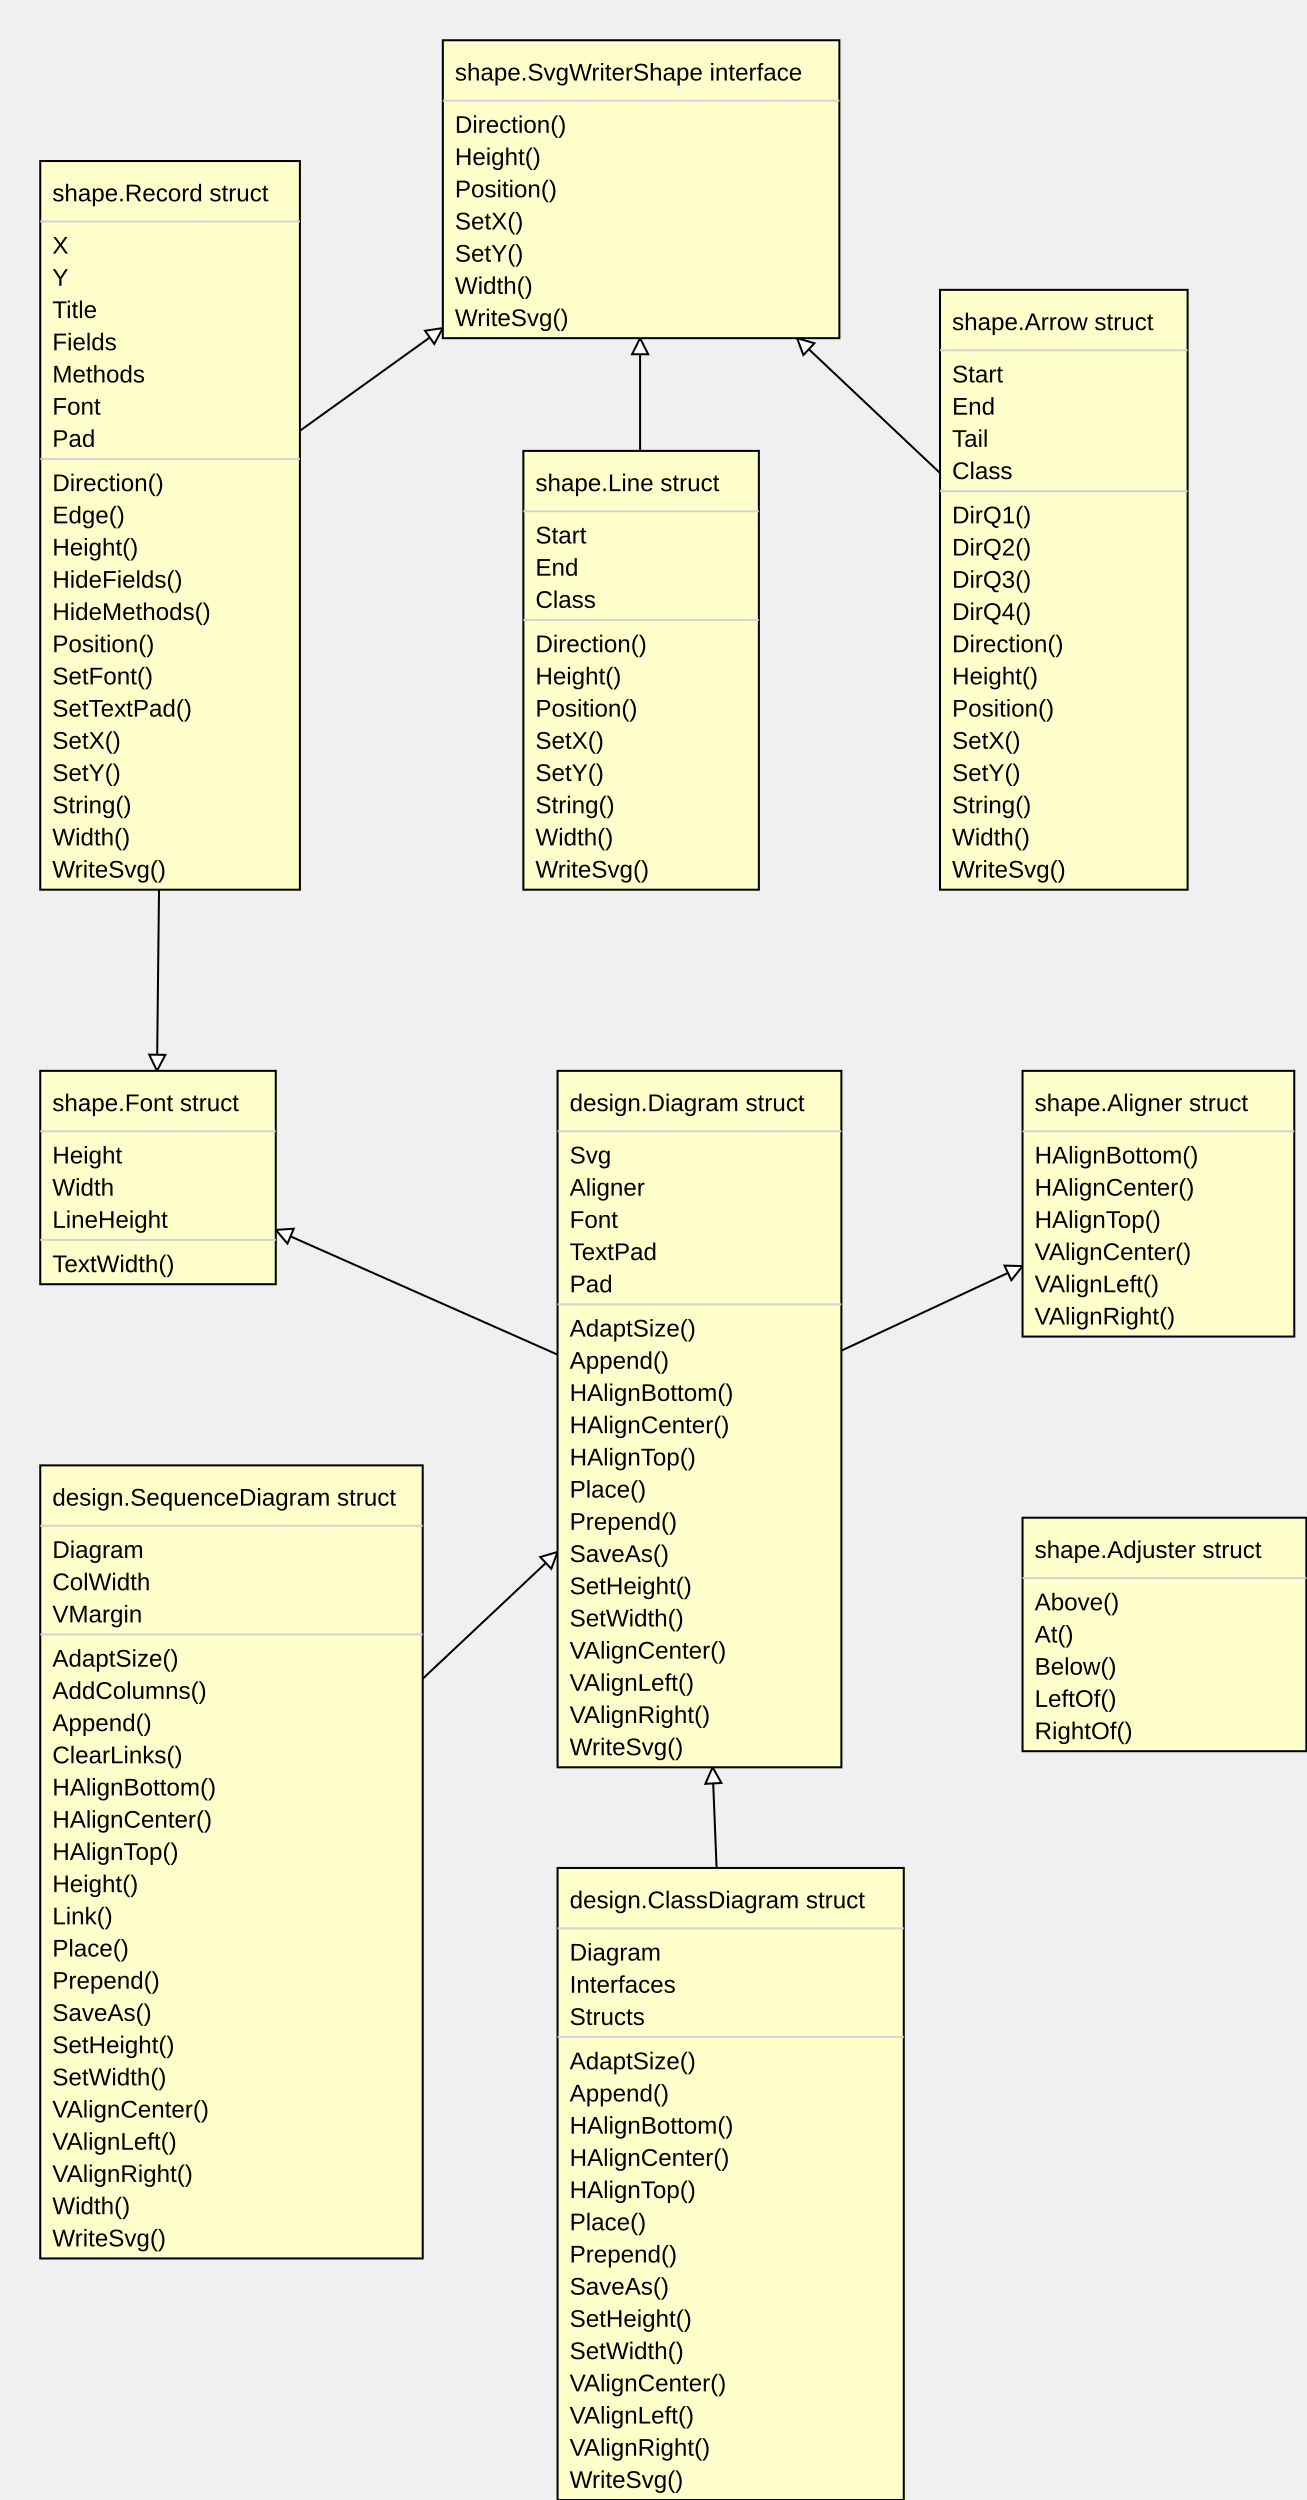
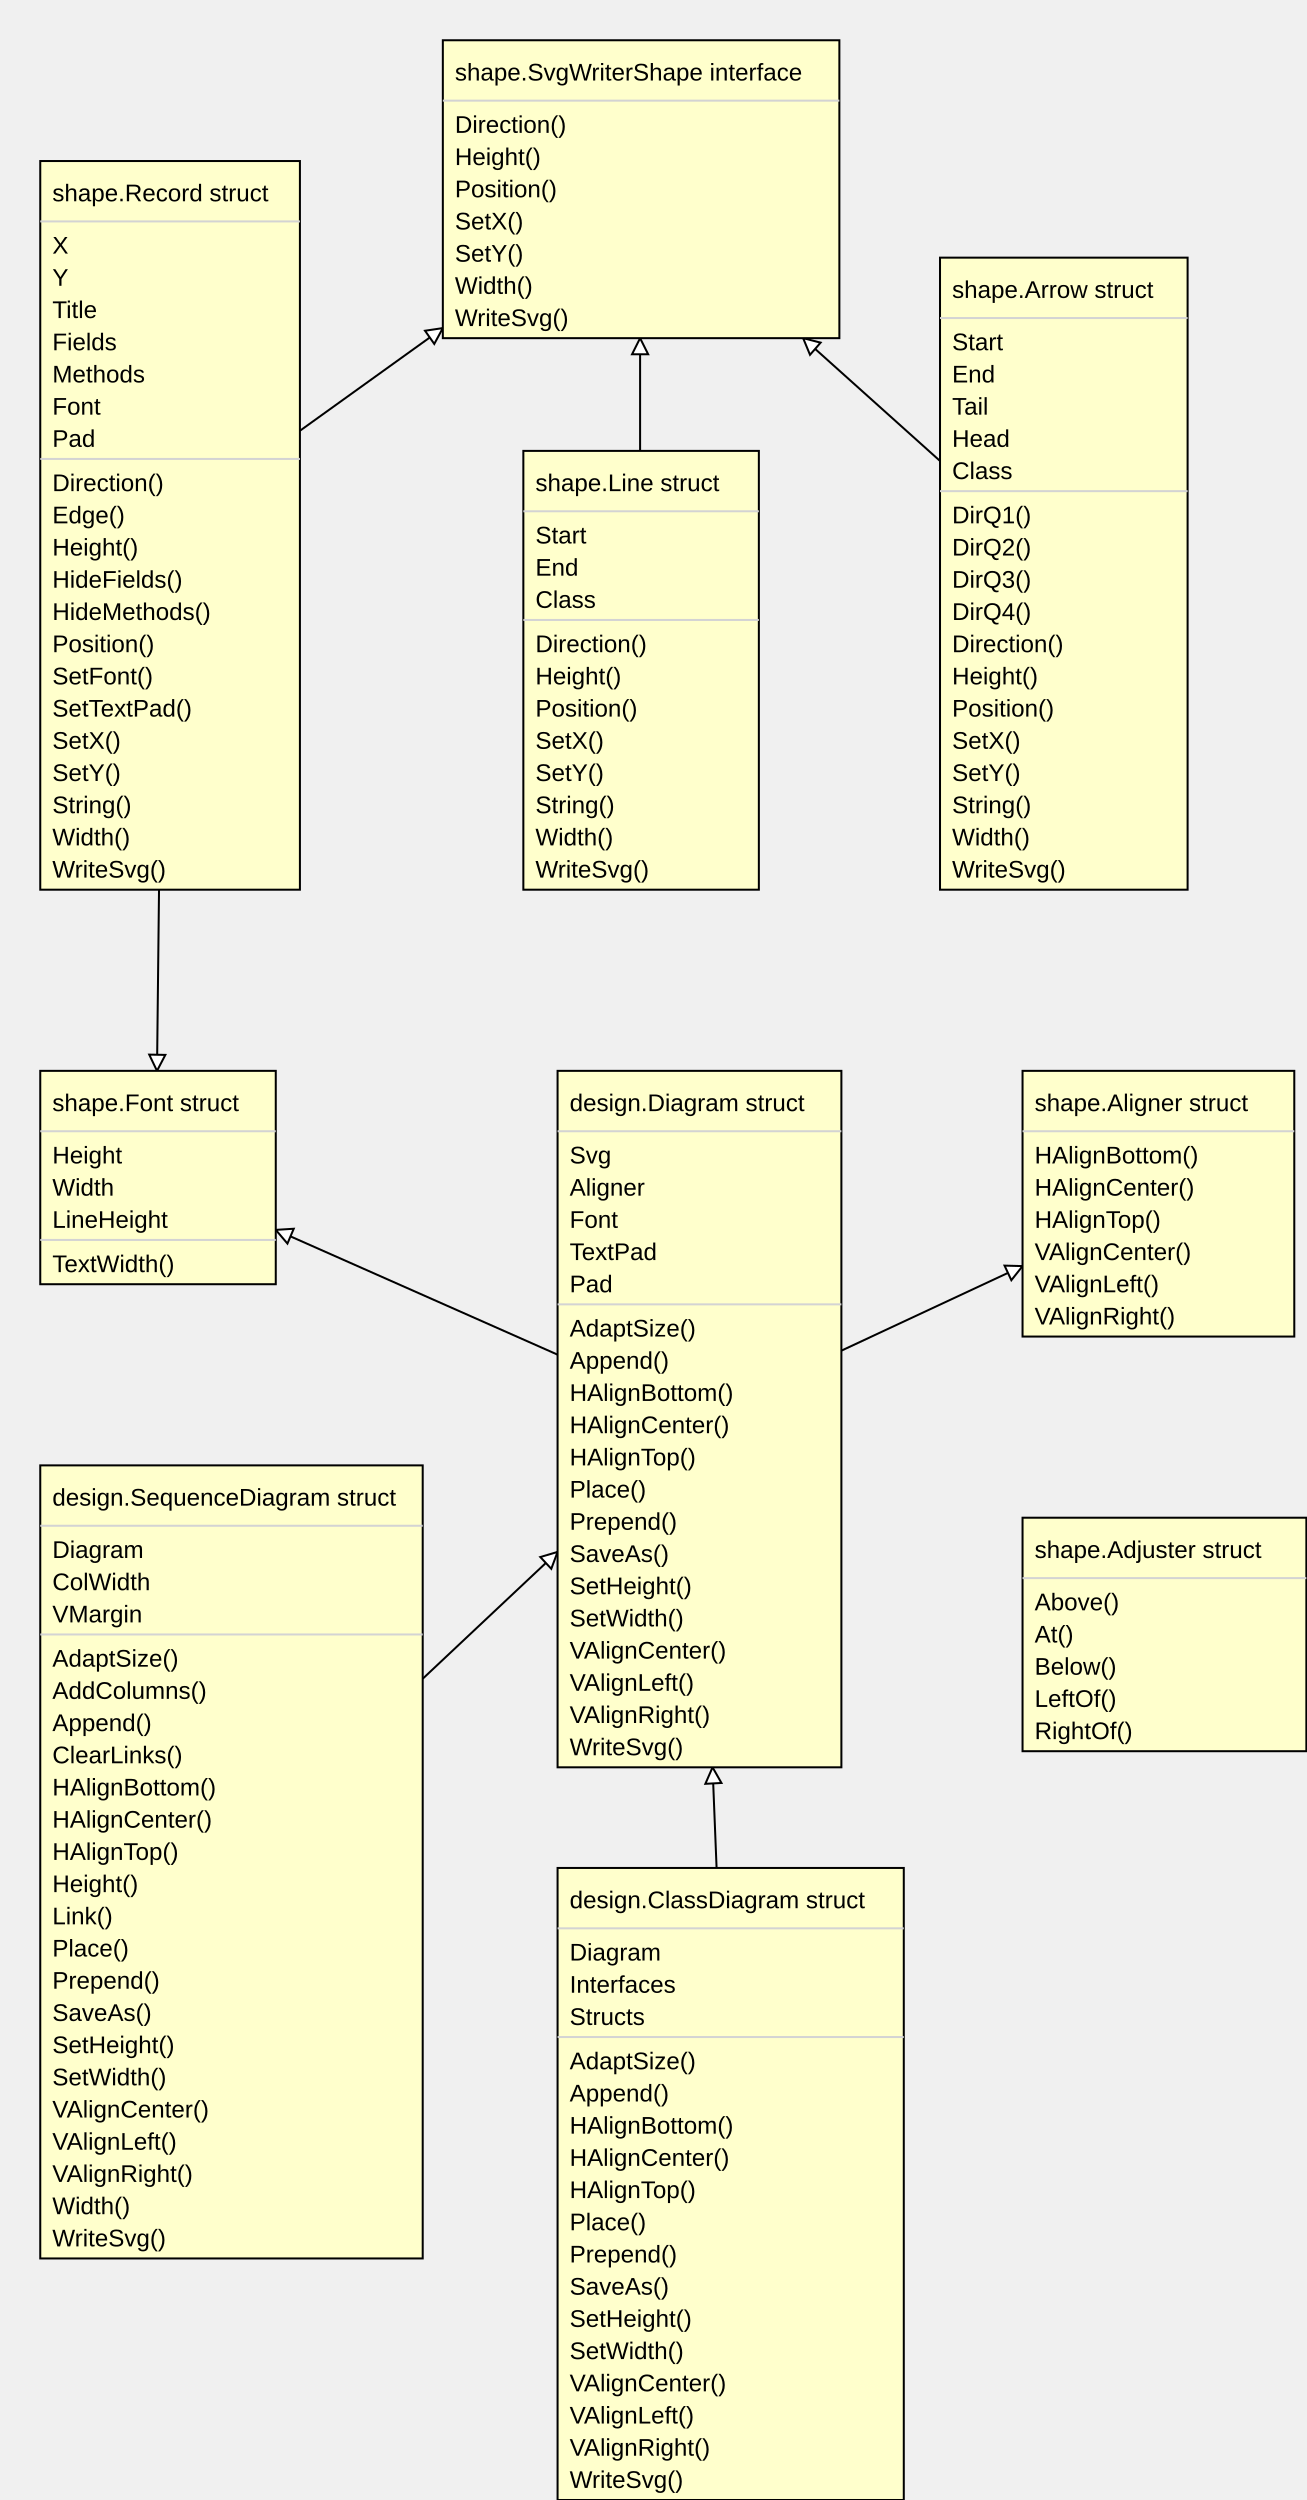
<svg xmlns="http://www.w3.org/2000/svg" width="649" height="1242" font-family="Arial, Helvetica, sans-serif">
  <path class="arrow" style="stroke:black" d="M149,214 L220,163" />
  <g transform="rotate(-35 220 163)">
    <path class="arrow-head" style="stroke:black;fill:#ffffff" d="M220,163 l-8,-4 l 0,8 Z" />
  </g>
  <path class="arrow" style="stroke:black" d="M318,224 L318,168" />
  <g transform="rotate(-90 318 168)">
    <path class="arrow-head" style="stroke:black;fill:#ffffff" d="M318,168 l-8,-4 l 0,8 Z" />
  </g>
-   <path class="arrow" style="stroke:black" d="M467,235 L396,168" />
-   <g transform="rotate(223 396 168)">
-     <path class="arrow-head" style="stroke:black;fill:#ffffff" d="M396,168 l-8,-4 l 0,8 Z" />
+   <path class="arrow" style="stroke:black" d="M467,229 L399,168" />
+   <g transform="rotate(221 399 168)">
+     <path class="arrow-head" style="stroke:black;fill:#ffffff" d="M399,168 l-8,-4 l 0,8 Z" />
  </g>
  <path class="arrow" style="stroke:black" d="M79,442 L78,532" />
  <g transform="rotate(91 78 532)">
    <path class="arrow-head" style="stroke:black;fill:#ffffff" d="M78,532 l-8,-4 l 0,8 Z" />
  </g>
  <path class="arrow" style="stroke:black" d="M418,671 L508,629" />
  <g transform="rotate(-25 508 629)">
    <path class="arrow-head" style="stroke:black;fill:#ffffff" d="M508,629 l-8,-4 l 0,8 Z" />
  </g>
  <path class="arrow" style="stroke:black" d="M277,673 L137,611" />
  <g transform="rotate(203 137 611)">
    <path class="arrow-head" style="stroke:black;fill:#ffffff" d="M137,611 l-8,-4 l 0,8 Z" />
  </g>
  <path class="arrow" style="stroke:black" d="M210,834 L277,771" />
  <g transform="rotate(-43 277 771)">
    <path class="arrow-head" style="stroke:black;fill:#ffffff" d="M277,771 l-8,-4 l 0,8 Z" />
  </g>
  <path class="arrow" style="stroke:black" d="M356,928 L354,878" />
  <g transform="rotate(267 354 878)">
    <path class="arrow-head" style="stroke:black;fill:#ffffff" d="M354,878 l-8,-4 l 0,8 Z" />
  </g>
  <rect class="record" style="fill:#ffffcc;stroke:black" x="220" y="20" width="197" height="148" />
  <line class="line" style="stroke:#d3d3d3" x1="220" y1="50" x2="417" y2="50" />
  <text class="method" style="font-family:Arial,Helvetica,sans-serif; font-size:12px" x="226" y="66">Direction()</text>
  <text class="method" style="font-family:Arial,Helvetica,sans-serif; font-size:12px" x="226" y="82">Height()</text>
  <text class="method" style="font-family:Arial,Helvetica,sans-serif; font-size:12px" x="226" y="98">Position()</text>
  <text class="method" style="font-family:Arial,Helvetica,sans-serif; font-size:12px" x="226" y="114">SetX()</text>
  <text class="method" style="font-family:Arial,Helvetica,sans-serif; font-size:12px" x="226" y="130">SetY()</text>
  <text class="method" style="font-family:Arial,Helvetica,sans-serif; font-size:12px" x="226" y="146">Width()</text>
  <text class="method" style="font-family:Arial,Helvetica,sans-serif; font-size:12px" x="226" y="162">WriteSvg()</text>
  <text class="record-title" style="font-family:Arial,Helvetica,sans-serif; font-size:12px" x="226" y="40">shape.SvgWriterShape interface</text>
  <rect class="record" style="fill:#ffffcc;stroke:black" x="20" y="80" width="129" height="362" />
  <line class="line" style="stroke:#d3d3d3" x1="20" y1="110" x2="149" y2="110" />
  <text class="field" style="font-family:Arial,Helvetica,sans-serif; font-size:12px" x="26" y="126">X</text>
  <text class="field" style="font-family:Arial,Helvetica,sans-serif; font-size:12px" x="26" y="142">Y</text>
  <text class="field" style="font-family:Arial,Helvetica,sans-serif; font-size:12px" x="26" y="158">Title</text>
  <text class="field" style="font-family:Arial,Helvetica,sans-serif; font-size:12px" x="26" y="174">Fields</text>
  <text class="field" style="font-family:Arial,Helvetica,sans-serif; font-size:12px" x="26" y="190">Methods</text>
  <text class="field" style="font-family:Arial,Helvetica,sans-serif; font-size:12px" x="26" y="206">Font</text>
  <text class="field" style="font-family:Arial,Helvetica,sans-serif; font-size:12px" x="26" y="222">Pad</text>
  <line class="line" style="stroke:#d3d3d3" x1="20" y1="228" x2="149" y2="228" />
  <text class="method" style="font-family:Arial,Helvetica,sans-serif; font-size:12px" x="26" y="244">Direction()</text>
  <text class="method" style="font-family:Arial,Helvetica,sans-serif; font-size:12px" x="26" y="260">Edge()</text>
  <text class="method" style="font-family:Arial,Helvetica,sans-serif; font-size:12px" x="26" y="276">Height()</text>
  <text class="method" style="font-family:Arial,Helvetica,sans-serif; font-size:12px" x="26" y="292">HideFields()</text>
  <text class="method" style="font-family:Arial,Helvetica,sans-serif; font-size:12px" x="26" y="308">HideMethods()</text>
  <text class="method" style="font-family:Arial,Helvetica,sans-serif; font-size:12px" x="26" y="324">Position()</text>
  <text class="method" style="font-family:Arial,Helvetica,sans-serif; font-size:12px" x="26" y="340">SetFont()</text>
  <text class="method" style="font-family:Arial,Helvetica,sans-serif; font-size:12px" x="26" y="356">SetTextPad()</text>
  <text class="method" style="font-family:Arial,Helvetica,sans-serif; font-size:12px" x="26" y="372">SetX()</text>
  <text class="method" style="font-family:Arial,Helvetica,sans-serif; font-size:12px" x="26" y="388">SetY()</text>
  <text class="method" style="font-family:Arial,Helvetica,sans-serif; font-size:12px" x="26" y="404">String()</text>
  <text class="method" style="font-family:Arial,Helvetica,sans-serif; font-size:12px" x="26" y="420">Width()</text>
  <text class="method" style="font-family:Arial,Helvetica,sans-serif; font-size:12px" x="26" y="436">WriteSvg()</text>
  <text class="record-title" style="font-family:Arial,Helvetica,sans-serif; font-size:12px" x="26" y="100">shape.Record struct</text>
  <rect class="record" style="fill:#ffffcc;stroke:black" x="260" y="224" width="117" height="218" />
  <line class="line" style="stroke:#d3d3d3" x1="260" y1="254" x2="377" y2="254" />
  <text class="field" style="font-family:Arial,Helvetica,sans-serif; font-size:12px" x="266" y="270">Start</text>
  <text class="field" style="font-family:Arial,Helvetica,sans-serif; font-size:12px" x="266" y="286">End</text>
  <text class="field" style="font-family:Arial,Helvetica,sans-serif; font-size:12px" x="266" y="302">Class</text>
  <line class="line" style="stroke:#d3d3d3" x1="260" y1="308" x2="377" y2="308" />
  <text class="method" style="font-family:Arial,Helvetica,sans-serif; font-size:12px" x="266" y="324">Direction()</text>
  <text class="method" style="font-family:Arial,Helvetica,sans-serif; font-size:12px" x="266" y="340">Height()</text>
  <text class="method" style="font-family:Arial,Helvetica,sans-serif; font-size:12px" x="266" y="356">Position()</text>
  <text class="method" style="font-family:Arial,Helvetica,sans-serif; font-size:12px" x="266" y="372">SetX()</text>
  <text class="method" style="font-family:Arial,Helvetica,sans-serif; font-size:12px" x="266" y="388">SetY()</text>
  <text class="method" style="font-family:Arial,Helvetica,sans-serif; font-size:12px" x="266" y="404">String()</text>
  <text class="method" style="font-family:Arial,Helvetica,sans-serif; font-size:12px" x="266" y="420">Width()</text>
  <text class="method" style="font-family:Arial,Helvetica,sans-serif; font-size:12px" x="266" y="436">WriteSvg()</text>
  <text class="record-title" style="font-family:Arial,Helvetica,sans-serif; font-size:12px" x="266" y="244">shape.Line struct</text>
-   <rect class="record" style="fill:#ffffcc;stroke:black" x="467" y="144" width="123" height="298" />
-   <line class="line" style="stroke:#d3d3d3" x1="467" y1="174" x2="590" y2="174" />
-   <text class="field" style="font-family:Arial,Helvetica,sans-serif; font-size:12px" x="473" y="190">Start</text>
-   <text class="field" style="font-family:Arial,Helvetica,sans-serif; font-size:12px" x="473" y="206">End</text>
-   <text class="field" style="font-family:Arial,Helvetica,sans-serif; font-size:12px" x="473" y="222">Tail</text>
+   <rect class="record" style="fill:#ffffcc;stroke:black" x="467" y="128" width="123" height="314" />
+   <line class="line" style="stroke:#d3d3d3" x1="467" y1="158" x2="590" y2="158" />
+   <text class="field" style="font-family:Arial,Helvetica,sans-serif; font-size:12px" x="473" y="174">Start</text>
+   <text class="field" style="font-family:Arial,Helvetica,sans-serif; font-size:12px" x="473" y="190">End</text>
+   <text class="field" style="font-family:Arial,Helvetica,sans-serif; font-size:12px" x="473" y="206">Tail</text>
+   <text class="field" style="font-family:Arial,Helvetica,sans-serif; font-size:12px" x="473" y="222">Head</text>
  <text class="field" style="font-family:Arial,Helvetica,sans-serif; font-size:12px" x="473" y="238">Class</text>
  <line class="line" style="stroke:#d3d3d3" x1="467" y1="244" x2="590" y2="244" />
  <text class="method" style="font-family:Arial,Helvetica,sans-serif; font-size:12px" x="473" y="260">DirQ1()</text>
  <text class="method" style="font-family:Arial,Helvetica,sans-serif; font-size:12px" x="473" y="276">DirQ2()</text>
  <text class="method" style="font-family:Arial,Helvetica,sans-serif; font-size:12px" x="473" y="292">DirQ3()</text>
  <text class="method" style="font-family:Arial,Helvetica,sans-serif; font-size:12px" x="473" y="308">DirQ4()</text>
  <text class="method" style="font-family:Arial,Helvetica,sans-serif; font-size:12px" x="473" y="324">Direction()</text>
  <text class="method" style="font-family:Arial,Helvetica,sans-serif; font-size:12px" x="473" y="340">Height()</text>
  <text class="method" style="font-family:Arial,Helvetica,sans-serif; font-size:12px" x="473" y="356">Position()</text>
  <text class="method" style="font-family:Arial,Helvetica,sans-serif; font-size:12px" x="473" y="372">SetX()</text>
  <text class="method" style="font-family:Arial,Helvetica,sans-serif; font-size:12px" x="473" y="388">SetY()</text>
  <text class="method" style="font-family:Arial,Helvetica,sans-serif; font-size:12px" x="473" y="404">String()</text>
  <text class="method" style="font-family:Arial,Helvetica,sans-serif; font-size:12px" x="473" y="420">Width()</text>
  <text class="method" style="font-family:Arial,Helvetica,sans-serif; font-size:12px" x="473" y="436">WriteSvg()</text>
-   <text class="record-title" style="font-family:Arial,Helvetica,sans-serif; font-size:12px" x="473" y="164">shape.Arrow struct</text>
+   <text class="record-title" style="font-family:Arial,Helvetica,sans-serif; font-size:12px" x="473" y="148">shape.Arrow struct</text>
  <rect class="record" style="fill:#ffffcc;stroke:black" x="20" y="532" width="117" height="106" />
  <line class="line" style="stroke:#d3d3d3" x1="20" y1="562" x2="137" y2="562" />
  <text class="field" style="font-family:Arial,Helvetica,sans-serif; font-size:12px" x="26" y="578">Height</text>
  <text class="field" style="font-family:Arial,Helvetica,sans-serif; font-size:12px" x="26" y="594">Width</text>
  <text class="field" style="font-family:Arial,Helvetica,sans-serif; font-size:12px" x="26" y="610">LineHeight</text>
  <line class="line" style="stroke:#d3d3d3" x1="20" y1="616" x2="137" y2="616" />
  <text class="method" style="font-family:Arial,Helvetica,sans-serif; font-size:12px" x="26" y="632">TextWidth()</text>
  <text class="record-title" style="font-family:Arial,Helvetica,sans-serif; font-size:12px" x="26" y="552">shape.Font struct</text>
  <rect class="record" style="fill:#ffffcc;stroke:black" x="277" y="532" width="141" height="346" />
  <line class="line" style="stroke:#d3d3d3" x1="277" y1="562" x2="418" y2="562" />
  <text class="field" style="font-family:Arial,Helvetica,sans-serif; font-size:12px" x="283" y="578">Svg</text>
  <text class="field" style="font-family:Arial,Helvetica,sans-serif; font-size:12px" x="283" y="594">Aligner</text>
  <text class="field" style="font-family:Arial,Helvetica,sans-serif; font-size:12px" x="283" y="610">Font</text>
  <text class="field" style="font-family:Arial,Helvetica,sans-serif; font-size:12px" x="283" y="626">TextPad</text>
  <text class="field" style="font-family:Arial,Helvetica,sans-serif; font-size:12px" x="283" y="642">Pad</text>
  <line class="line" style="stroke:#d3d3d3" x1="277" y1="648" x2="418" y2="648" />
  <text class="method" style="font-family:Arial,Helvetica,sans-serif; font-size:12px" x="283" y="664">AdaptSize()</text>
  <text class="method" style="font-family:Arial,Helvetica,sans-serif; font-size:12px" x="283" y="680">Append()</text>
  <text class="method" style="font-family:Arial,Helvetica,sans-serif; font-size:12px" x="283" y="696">HAlignBottom()</text>
  <text class="method" style="font-family:Arial,Helvetica,sans-serif; font-size:12px" x="283" y="712">HAlignCenter()</text>
  <text class="method" style="font-family:Arial,Helvetica,sans-serif; font-size:12px" x="283" y="728">HAlignTop()</text>
  <text class="method" style="font-family:Arial,Helvetica,sans-serif; font-size:12px" x="283" y="744">Place()</text>
  <text class="method" style="font-family:Arial,Helvetica,sans-serif; font-size:12px" x="283" y="760">Prepend()</text>
  <text class="method" style="font-family:Arial,Helvetica,sans-serif; font-size:12px" x="283" y="776">SaveAs()</text>
  <text class="method" style="font-family:Arial,Helvetica,sans-serif; font-size:12px" x="283" y="792">SetHeight()</text>
  <text class="method" style="font-family:Arial,Helvetica,sans-serif; font-size:12px" x="283" y="808">SetWidth()</text>
  <text class="method" style="font-family:Arial,Helvetica,sans-serif; font-size:12px" x="283" y="824">VAlignCenter()</text>
  <text class="method" style="font-family:Arial,Helvetica,sans-serif; font-size:12px" x="283" y="840">VAlignLeft()</text>
  <text class="method" style="font-family:Arial,Helvetica,sans-serif; font-size:12px" x="283" y="856">VAlignRight()</text>
  <text class="method" style="font-family:Arial,Helvetica,sans-serif; font-size:12px" x="283" y="872">WriteSvg()</text>
  <text class="record-title" style="font-family:Arial,Helvetica,sans-serif; font-size:12px" x="283" y="552">design.Diagram struct</text>
  <rect class="record" style="fill:#ffffcc;stroke:black" x="508" y="532" width="135" height="132" />
  <line class="line" style="stroke:#d3d3d3" x1="508" y1="562" x2="643" y2="562" />
  <text class="method" style="font-family:Arial,Helvetica,sans-serif; font-size:12px" x="514" y="578">HAlignBottom()</text>
  <text class="method" style="font-family:Arial,Helvetica,sans-serif; font-size:12px" x="514" y="594">HAlignCenter()</text>
  <text class="method" style="font-family:Arial,Helvetica,sans-serif; font-size:12px" x="514" y="610">HAlignTop()</text>
  <text class="method" style="font-family:Arial,Helvetica,sans-serif; font-size:12px" x="514" y="626">VAlignCenter()</text>
  <text class="method" style="font-family:Arial,Helvetica,sans-serif; font-size:12px" x="514" y="642">VAlignLeft()</text>
  <text class="method" style="font-family:Arial,Helvetica,sans-serif; font-size:12px" x="514" y="658">VAlignRight()</text>
  <text class="record-title" style="font-family:Arial,Helvetica,sans-serif; font-size:12px" x="514" y="552">shape.Aligner struct</text>
  <rect class="record" style="fill:#ffffcc;stroke:black" x="20" y="728" width="190" height="394" />
  <line class="line" style="stroke:#d3d3d3" x1="20" y1="758" x2="210" y2="758" />
  <text class="field" style="font-family:Arial,Helvetica,sans-serif; font-size:12px" x="26" y="774">Diagram</text>
  <text class="field" style="font-family:Arial,Helvetica,sans-serif; font-size:12px" x="26" y="790">ColWidth</text>
  <text class="field" style="font-family:Arial,Helvetica,sans-serif; font-size:12px" x="26" y="806">VMargin</text>
  <line class="line" style="stroke:#d3d3d3" x1="20" y1="812" x2="210" y2="812" />
  <text class="method" style="font-family:Arial,Helvetica,sans-serif; font-size:12px" x="26" y="828">AdaptSize()</text>
  <text class="method" style="font-family:Arial,Helvetica,sans-serif; font-size:12px" x="26" y="844">AddColumns()</text>
  <text class="method" style="font-family:Arial,Helvetica,sans-serif; font-size:12px" x="26" y="860">Append()</text>
  <text class="method" style="font-family:Arial,Helvetica,sans-serif; font-size:12px" x="26" y="876">ClearLinks()</text>
  <text class="method" style="font-family:Arial,Helvetica,sans-serif; font-size:12px" x="26" y="892">HAlignBottom()</text>
  <text class="method" style="font-family:Arial,Helvetica,sans-serif; font-size:12px" x="26" y="908">HAlignCenter()</text>
  <text class="method" style="font-family:Arial,Helvetica,sans-serif; font-size:12px" x="26" y="924">HAlignTop()</text>
  <text class="method" style="font-family:Arial,Helvetica,sans-serif; font-size:12px" x="26" y="940">Height()</text>
  <text class="method" style="font-family:Arial,Helvetica,sans-serif; font-size:12px" x="26" y="956">Link()</text>
  <text class="method" style="font-family:Arial,Helvetica,sans-serif; font-size:12px" x="26" y="972">Place()</text>
  <text class="method" style="font-family:Arial,Helvetica,sans-serif; font-size:12px" x="26" y="988">Prepend()</text>
  <text class="method" style="font-family:Arial,Helvetica,sans-serif; font-size:12px" x="26" y="1004">SaveAs()</text>
  <text class="method" style="font-family:Arial,Helvetica,sans-serif; font-size:12px" x="26" y="1020">SetHeight()</text>
  <text class="method" style="font-family:Arial,Helvetica,sans-serif; font-size:12px" x="26" y="1036">SetWidth()</text>
  <text class="method" style="font-family:Arial,Helvetica,sans-serif; font-size:12px" x="26" y="1052">VAlignCenter()</text>
  <text class="method" style="font-family:Arial,Helvetica,sans-serif; font-size:12px" x="26" y="1068">VAlignLeft()</text>
  <text class="method" style="font-family:Arial,Helvetica,sans-serif; font-size:12px" x="26" y="1084">VAlignRight()</text>
  <text class="method" style="font-family:Arial,Helvetica,sans-serif; font-size:12px" x="26" y="1100">Width()</text>
  <text class="method" style="font-family:Arial,Helvetica,sans-serif; font-size:12px" x="26" y="1116">WriteSvg()</text>
  <text class="record-title" style="font-family:Arial,Helvetica,sans-serif; font-size:12px" x="26" y="748">design.SequenceDiagram struct</text>
  <rect class="record" style="fill:#ffffcc;stroke:black" x="508" y="754" width="141" height="116" />
  <line class="line" style="stroke:#d3d3d3" x1="508" y1="784" x2="649" y2="784" />
  <text class="method" style="font-family:Arial,Helvetica,sans-serif; font-size:12px" x="514" y="800">Above()</text>
  <text class="method" style="font-family:Arial,Helvetica,sans-serif; font-size:12px" x="514" y="816">At()</text>
  <text class="method" style="font-family:Arial,Helvetica,sans-serif; font-size:12px" x="514" y="832">Below()</text>
  <text class="method" style="font-family:Arial,Helvetica,sans-serif; font-size:12px" x="514" y="848">LeftOf()</text>
  <text class="method" style="font-family:Arial,Helvetica,sans-serif; font-size:12px" x="514" y="864">RightOf()</text>
  <text class="record-title" style="font-family:Arial,Helvetica,sans-serif; font-size:12px" x="514" y="774">shape.Adjuster struct</text>
  <rect class="record" style="fill:#ffffcc;stroke:black" x="277" y="928" width="172" height="314" />
  <line class="line" style="stroke:#d3d3d3" x1="277" y1="958" x2="449" y2="958" />
  <text class="field" style="font-family:Arial,Helvetica,sans-serif; font-size:12px" x="283" y="974">Diagram</text>
  <text class="field" style="font-family:Arial,Helvetica,sans-serif; font-size:12px" x="283" y="990">Interfaces</text>
  <text class="field" style="font-family:Arial,Helvetica,sans-serif; font-size:12px" x="283" y="1006">Structs</text>
  <line class="line" style="stroke:#d3d3d3" x1="277" y1="1012" x2="449" y2="1012" />
  <text class="method" style="font-family:Arial,Helvetica,sans-serif; font-size:12px" x="283" y="1028">AdaptSize()</text>
  <text class="method" style="font-family:Arial,Helvetica,sans-serif; font-size:12px" x="283" y="1044">Append()</text>
  <text class="method" style="font-family:Arial,Helvetica,sans-serif; font-size:12px" x="283" y="1060">HAlignBottom()</text>
  <text class="method" style="font-family:Arial,Helvetica,sans-serif; font-size:12px" x="283" y="1076">HAlignCenter()</text>
  <text class="method" style="font-family:Arial,Helvetica,sans-serif; font-size:12px" x="283" y="1092">HAlignTop()</text>
  <text class="method" style="font-family:Arial,Helvetica,sans-serif; font-size:12px" x="283" y="1108">Place()</text>
  <text class="method" style="font-family:Arial,Helvetica,sans-serif; font-size:12px" x="283" y="1124">Prepend()</text>
  <text class="method" style="font-family:Arial,Helvetica,sans-serif; font-size:12px" x="283" y="1140">SaveAs()</text>
  <text class="method" style="font-family:Arial,Helvetica,sans-serif; font-size:12px" x="283" y="1156">SetHeight()</text>
  <text class="method" style="font-family:Arial,Helvetica,sans-serif; font-size:12px" x="283" y="1172">SetWidth()</text>
  <text class="method" style="font-family:Arial,Helvetica,sans-serif; font-size:12px" x="283" y="1188">VAlignCenter()</text>
  <text class="method" style="font-family:Arial,Helvetica,sans-serif; font-size:12px" x="283" y="1204">VAlignLeft()</text>
  <text class="method" style="font-family:Arial,Helvetica,sans-serif; font-size:12px" x="283" y="1220">VAlignRight()</text>
  <text class="method" style="font-family:Arial,Helvetica,sans-serif; font-size:12px" x="283" y="1236">WriteSvg()</text>
  <text class="record-title" style="font-family:Arial,Helvetica,sans-serif; font-size:12px" x="283" y="948">design.ClassDiagram struct</text>
</svg>
